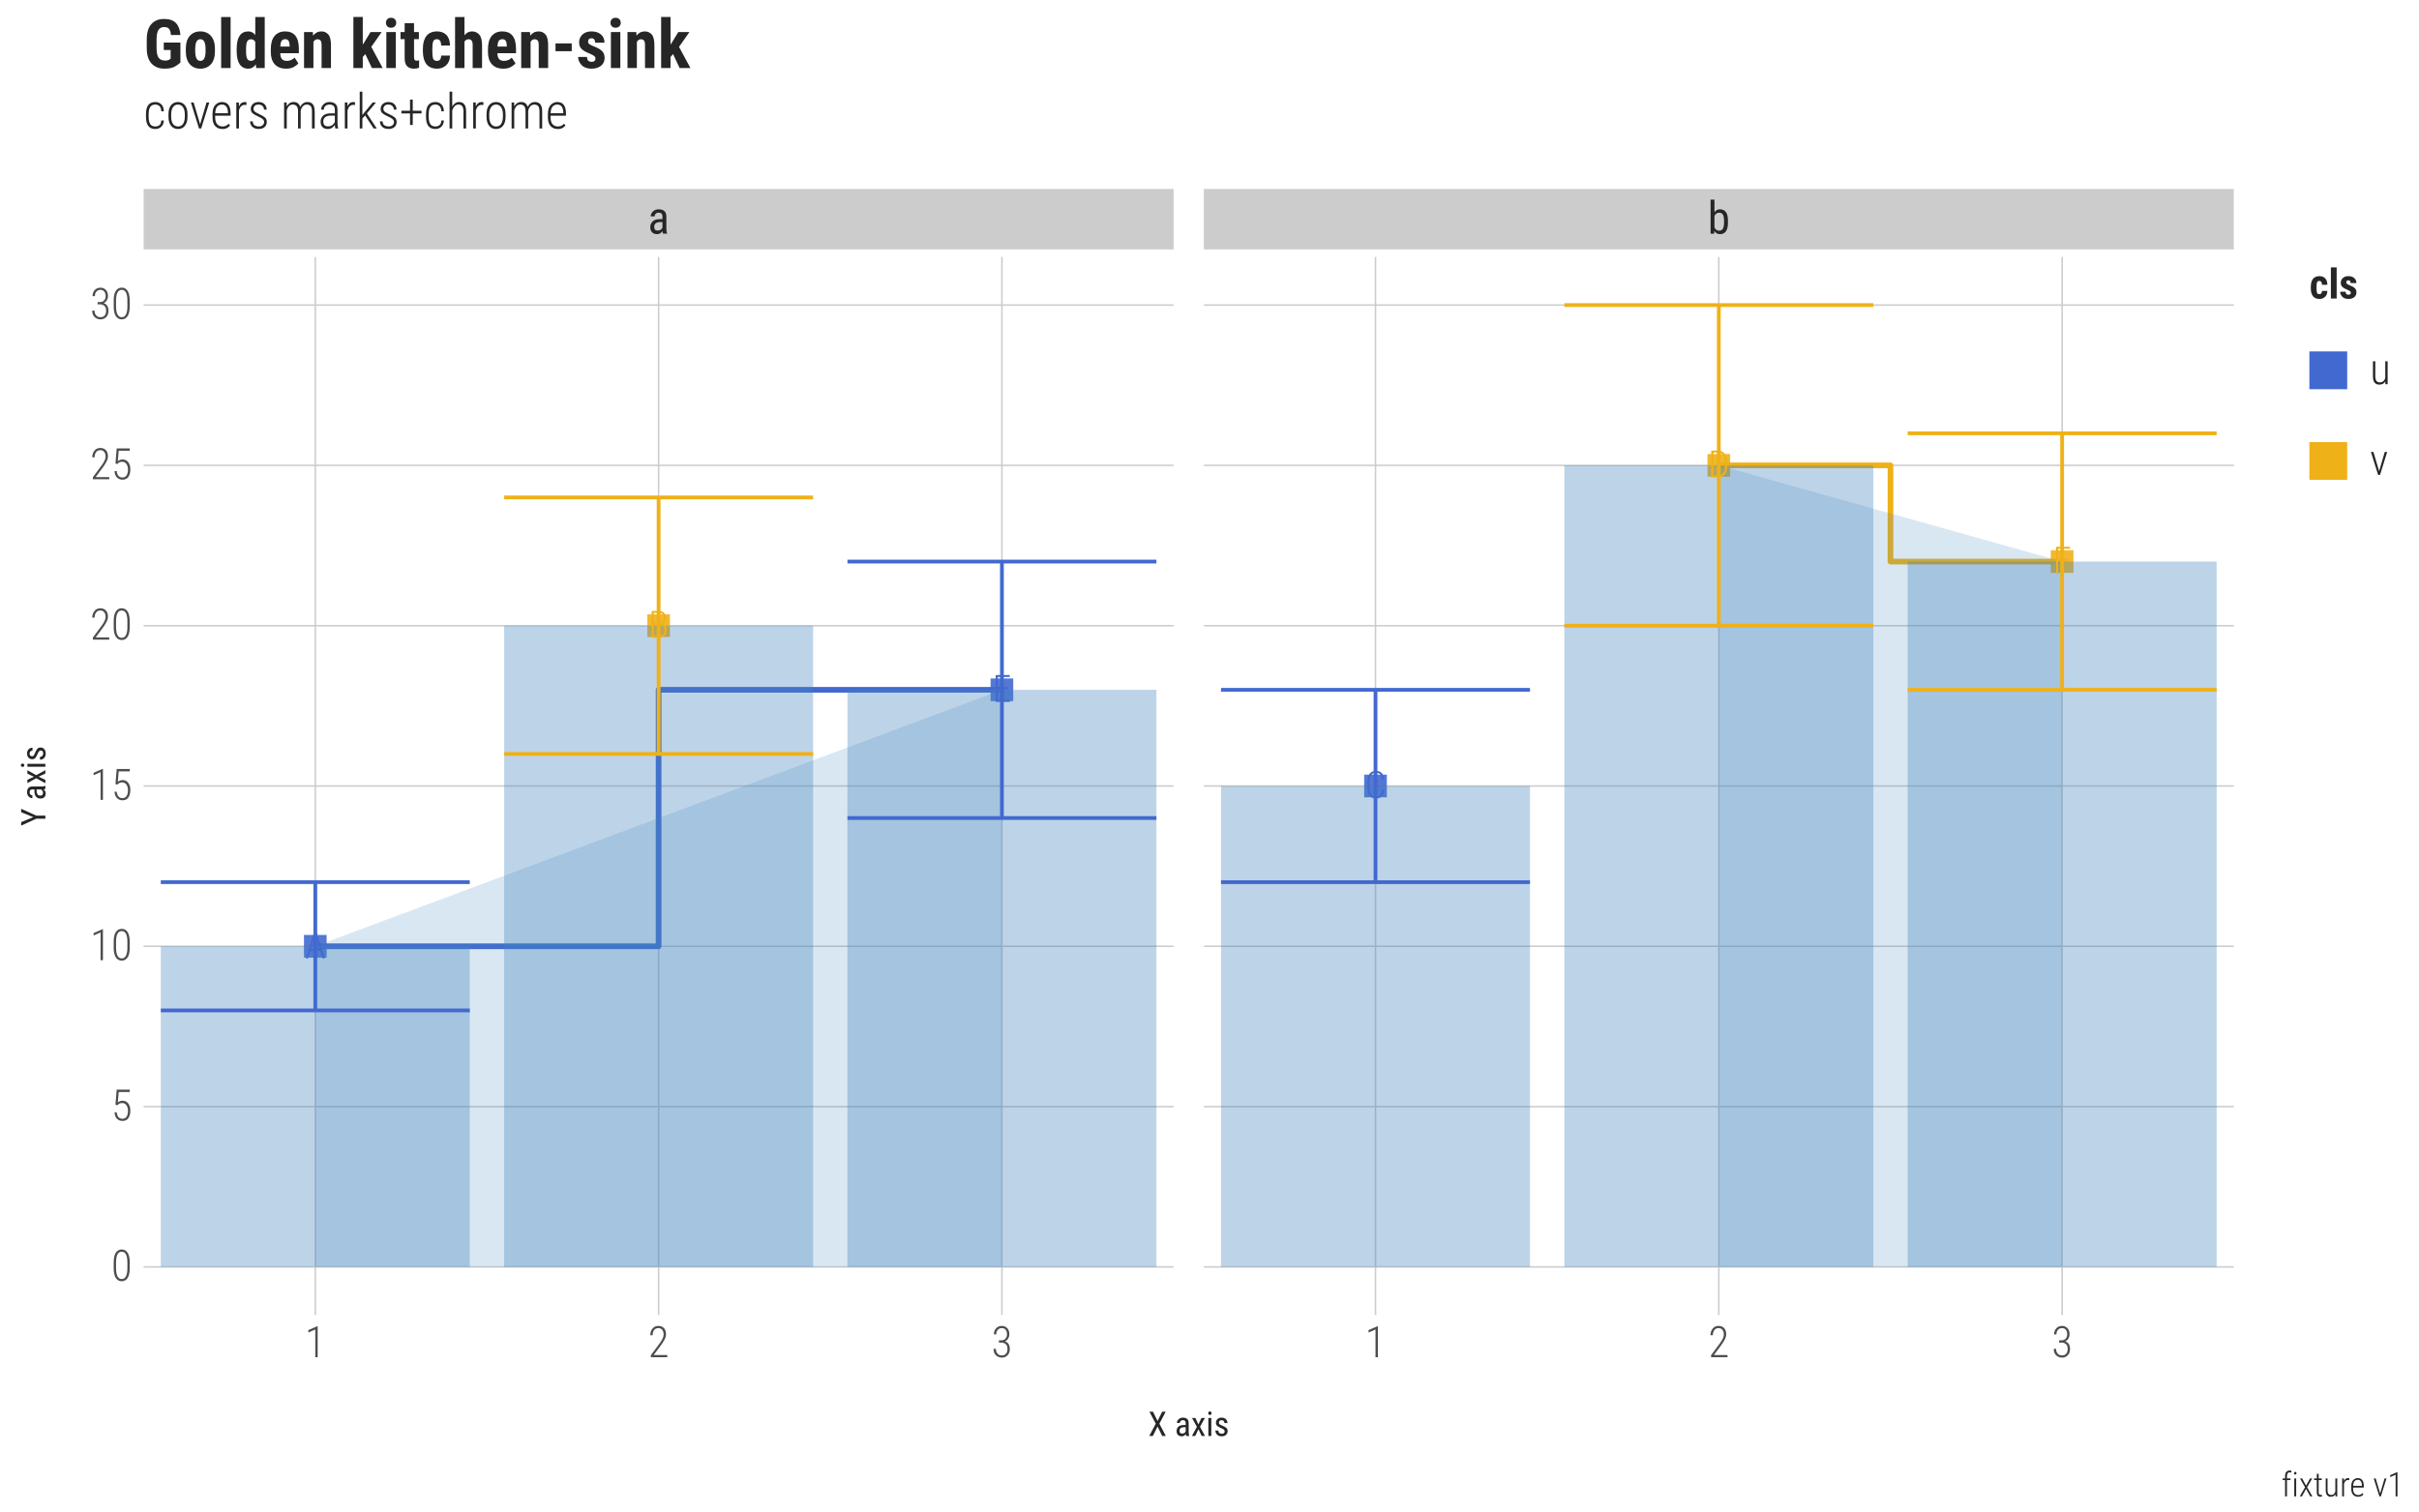
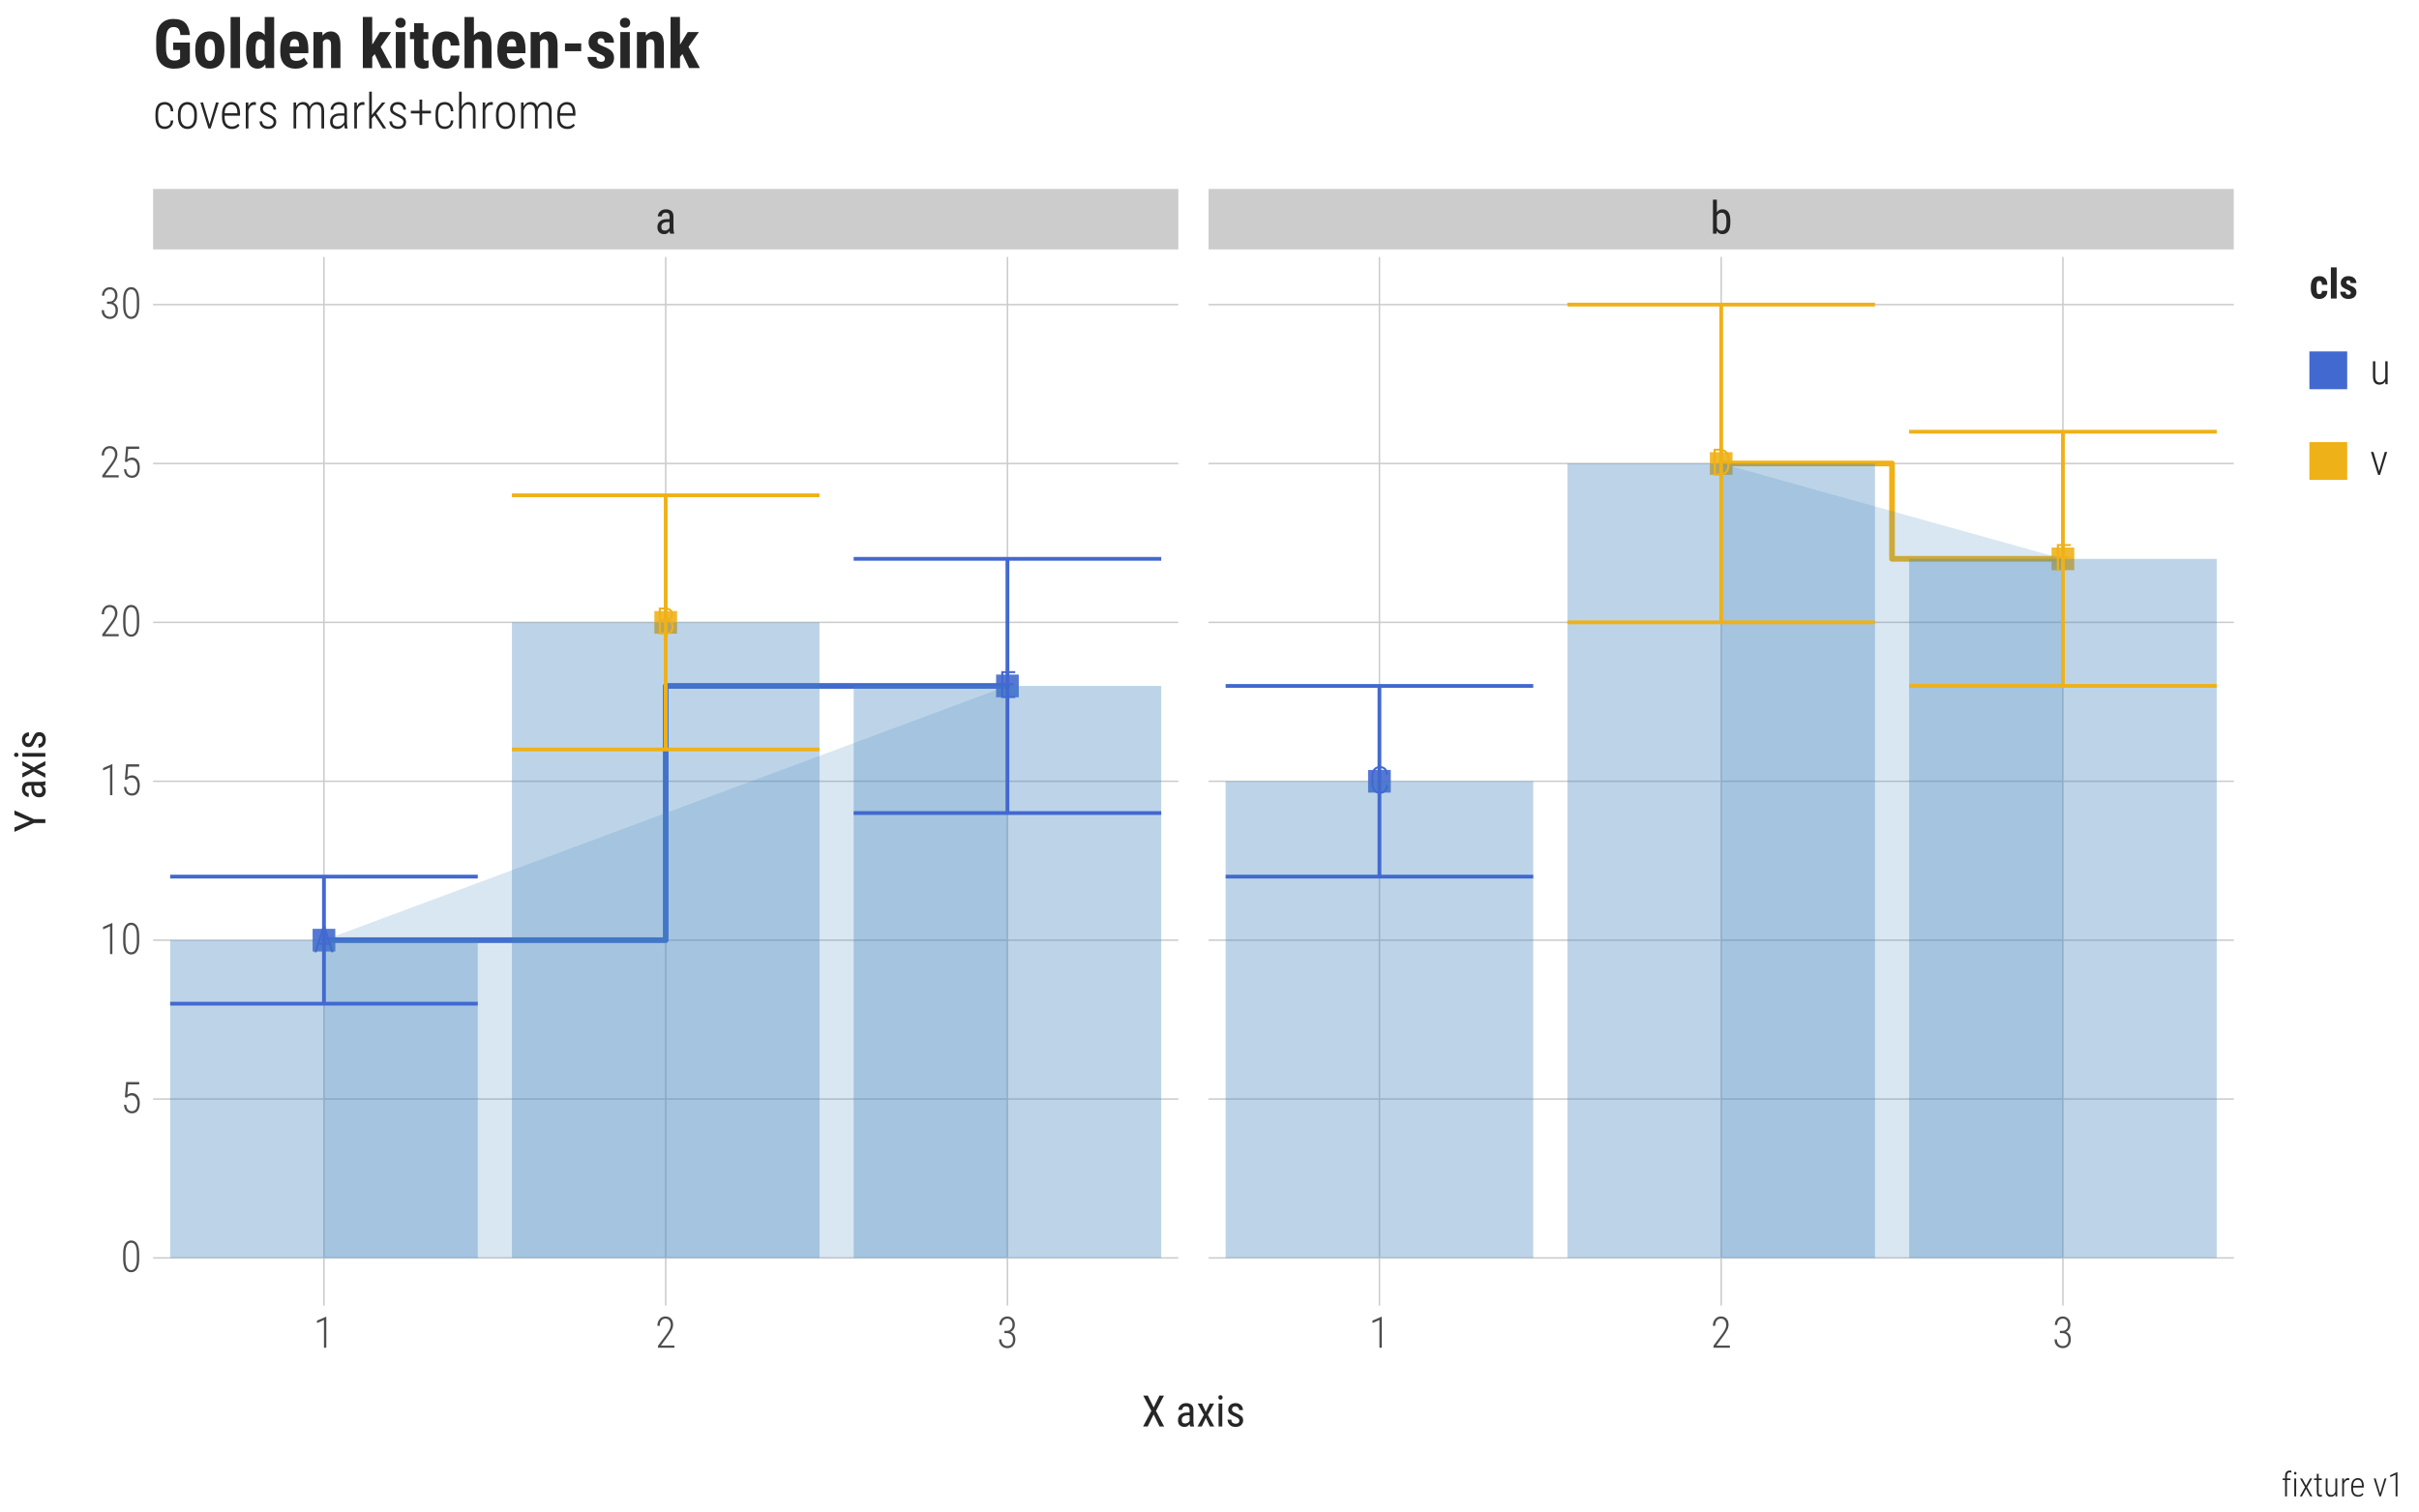
<svg xmlns="http://www.w3.org/2000/svg" width="640" height="400" viewBox="0 0 640 400" role="img" aria-label="Golden kitchen-sink" class="gg-plot" font-family="&quot;Roboto Condensed&quot;, &quot;Arial Narrow&quot;, Arial, sans-serif" font-size="11.5" font-weight="300" text-rendering="optimizeLegibility" shape-rendering="geometricPrecision">
  <rect class="gg-paper" width="640" height="400" fill="var(--gg-paper, #ffffff)" />
-   <text class="gg-title" x="38" y="18" font-size="18" font-weight="700" fill="var(--gg-ink, #262626)">Golden kitchen-sink</text>
-   <text class="gg-subtitle" x="38" y="34" font-size="13" font-weight="300" fill="var(--gg-ink, #262626)">covers marks+chrome</text>
+   <text class="gg-title" x="40.5" y="18" font-size="18" font-weight="700" fill="var(--gg-ink, #262626)">Golden kitchen-sink</text>
+   <text class="gg-subtitle" x="40.5" y="34" font-size="13" font-weight="300" fill="var(--gg-ink, #262626)">covers marks+chrome</text>
  <defs>
    <clipPath id="gg-clip-0">
-       <rect width="272.5" height="280" />
+       <rect width="271.25" height="277.5" />
    </clipPath>
    <clipPath id="gg-clip-1">
-       <rect width="272.5" height="280" />
+       <rect width="271.25" height="277.5" />
    </clipPath>
  </defs>
-   <g class="gg-panel" data-panel="0" transform="translate(38,68)">
-     <rect class="gg-panel-background" width="272.5" height="280" fill="var(--gg-panel, #ffffff)" />
+   <g class="gg-panel" data-panel="0" transform="translate(40.5,68)">
+     <rect class="gg-panel-background" width="271.25" height="277.5" fill="var(--gg-panel, #ffffff)" />
    <g class="gg-grid" stroke="var(--gg-grid, #cccccc)" stroke-width="0.4" vector-effect="non-scaling-stroke">
-       <line x1="45.42" y1="0" x2="45.42" y2="280" />
-       <line x1="136.25" y1="0" x2="136.25" y2="280" />
-       <line x1="227.08" y1="0" x2="227.08" y2="280" />
-       <line x1="0" y1="267.27" x2="272.5" y2="267.27" />
-       <line x1="0" y1="224.85" x2="272.5" y2="224.85" />
-       <line x1="0" y1="182.42" x2="272.5" y2="182.42" />
-       <line x1="0" y1="140" x2="272.5" y2="140" />
-       <line x1="0" y1="97.58" x2="272.5" y2="97.58" />
-       <line x1="0" y1="55.15" x2="272.5" y2="55.15" />
-       <line x1="0" y1="12.73" x2="272.5" y2="12.73" />
+       <line x1="45.21" y1="0" x2="45.21" y2="277.5" />
+       <line x1="135.63" y1="0" x2="135.63" y2="277.5" />
+       <line x1="226.04" y1="0" x2="226.04" y2="277.5" />
+       <line x1="0" y1="264.89" x2="271.25" y2="264.89" />
+       <line x1="0" y1="222.84" x2="271.25" y2="222.84" />
+       <line x1="0" y1="180.8" x2="271.25" y2="180.8" />
+       <line x1="0" y1="138.75" x2="271.25" y2="138.75" />
+       <line x1="0" y1="96.7" x2="271.25" y2="96.7" />
+       <line x1="0" y1="54.66" x2="271.25" y2="54.66" />
+       <line x1="0" y1="12.61" x2="271.25" y2="12.61" />
    </g>
    <g class="gg-marks" clip-path="url(#gg-clip-0)">
      <g class="gg-batch gg-points" data-layer="0" opacity="0.9">
-         <rect class="gg-shape-square" x="42.42" y="179.42" width="6" height="6" fill="#4269d0" />
-         <rect class="gg-shape-square" x="133.25" y="94.58" width="6" height="6" fill="#efb118" />
-         <rect class="gg-shape-square" x="224.08" y="111.55" width="6" height="6" fill="#4269d0" />
+         <rect class="gg-shape-square" x="42.21" y="177.8" width="6" height="6" fill="#4269d0" />
+         <rect class="gg-shape-square" x="132.63" y="93.7" width="6" height="6" fill="#efb118" />
+         <rect class="gg-shape-square" x="223.04" y="110.52" width="6" height="6" fill="#4269d0" />
      </g>
      <g class="gg-batch gg-paths" data-layer="1">
-         <path d="M45.42 182.42L136.25 182.42L136.25 114.55L227.08 114.55" fill="none" stroke="#4269d0" stroke-width="1.5" stroke-linejoin="round" stroke-linecap="round" />
-         <path d="M136.25 97.58" fill="none" stroke="#efb118" stroke-width="1.5" stroke-linejoin="round" stroke-linecap="round" />
+         <path d="M45.21 180.8L135.63 180.8L135.63 113.52L226.04 113.52" fill="none" stroke="#4269d0" stroke-width="1.5" stroke-linejoin="round" stroke-linecap="round" />
+         <path d="M135.63 96.7" fill="none" stroke="#efb118" stroke-width="1.5" stroke-linejoin="round" stroke-linecap="round" />
      </g>
      <g class="gg-batch gg-areas" data-layer="2">
-         <path d="M45.42 182.42L227.08 114.55L227.08 267.27L45.42 267.27Z" fill="var(--gg-accent, #4385be)" stroke="none" opacity="0.2" />
-         <path d="M136.25 97.58L136.25 267.27Z" fill="var(--gg-accent, #4385be)" stroke="none" opacity="0.2" />
+         <path d="M45.21 180.8L226.04 113.52L226.04 264.89L45.21 264.89Z" fill="var(--gg-accent, #4385be)" stroke="none" opacity="0.2" />
+         <path d="M135.63 96.7L135.63 264.89Z" fill="var(--gg-accent, #4385be)" stroke="none" opacity="0.2" />
      </g>
      <g class="gg-batch gg-rects" data-layer="3" opacity="0.35">
-         <rect x="4.54" y="182.42" width="81.75" height="84.85" fill="var(--gg-accent, #4385be)" />
-         <rect x="95.38" y="97.58" width="81.75" height="169.7" fill="var(--gg-accent, #4385be)" />
-         <rect x="186.21" y="114.55" width="81.75" height="152.73" fill="var(--gg-accent, #4385be)" />
+         <rect x="4.52" y="180.8" width="81.38" height="84.09" fill="var(--gg-accent, #4385be)" />
+         <rect x="94.94" y="96.7" width="81.38" height="168.18" fill="var(--gg-accent, #4385be)" />
+         <rect x="185.35" y="113.52" width="81.38" height="151.36" fill="var(--gg-accent, #4385be)" />
      </g>
      <g class="gg-batch gg-segments" data-layer="4">
-         <line x1="45.42" y1="199.39" x2="45.42" y2="165.45" stroke="#4269d0" stroke-width="1" />
-         <line x1="4.54" y1="199.39" x2="86.29" y2="199.39" stroke="#4269d0" stroke-width="1" />
-         <line x1="4.54" y1="165.45" x2="86.29" y2="165.45" stroke="#4269d0" stroke-width="1" />
-         <line x1="136.25" y1="131.52" x2="136.25" y2="63.64" stroke="#efb118" stroke-width="1" />
-         <line x1="95.38" y1="131.52" x2="177.13" y2="131.52" stroke="#efb118" stroke-width="1" />
-         <line x1="95.38" y1="63.64" x2="177.13" y2="63.64" stroke="#efb118" stroke-width="1" />
-         <line x1="227.08" y1="148.48" x2="227.08" y2="80.61" stroke="#4269d0" stroke-width="1" />
-         <line x1="186.21" y1="148.48" x2="267.96" y2="148.48" stroke="#4269d0" stroke-width="1" />
-         <line x1="186.21" y1="80.61" x2="267.96" y2="80.61" stroke="#4269d0" stroke-width="1" />
+         <line x1="45.21" y1="197.61" x2="45.21" y2="163.98" stroke="#4269d0" stroke-width="1" />
+         <line x1="4.52" y1="197.61" x2="85.9" y2="197.61" stroke="#4269d0" stroke-width="1" />
+         <line x1="4.52" y1="163.98" x2="85.9" y2="163.98" stroke="#4269d0" stroke-width="1" />
+         <line x1="135.63" y1="130.34" x2="135.63" y2="63.07" stroke="#efb118" stroke-width="1" />
+         <line x1="94.94" y1="130.34" x2="176.31" y2="130.34" stroke="#efb118" stroke-width="1" />
+         <line x1="94.94" y1="63.07" x2="176.31" y2="63.07" stroke="#efb118" stroke-width="1" />
+         <line x1="226.04" y1="147.16" x2="226.04" y2="79.89" stroke="#4269d0" stroke-width="1" />
+         <line x1="185.35" y1="147.16" x2="266.73" y2="147.16" stroke="#4269d0" stroke-width="1" />
+         <line x1="185.35" y1="79.89" x2="266.73" y2="79.89" stroke="#4269d0" stroke-width="1" />
      </g>
      <g class="gg-batch gg-glyphs" data-layer="5" font-size="10" text-anchor="middle">
-         <text x="45.42" y="182.42" dy="0.32em" fill="#4269d0">A</text>
-         <text x="136.25" y="97.58" dy="0.32em" fill="#efb118">B</text>
-         <text x="227.08" y="114.55" dy="0.32em" fill="#4269d0">E</text>
+         <text x="45.21" y="180.8" dy="0.32em" fill="#4269d0">A</text>
+         <text x="135.63" y="96.7" dy="0.32em" fill="#efb118">B</text>
+         <text x="226.04" y="113.52" dy="0.32em" fill="#4269d0">E</text>
      </g>
    </g>
  </g>
-   <g class="gg-strip" transform="translate(38,50)">
-     <rect width="272.5" height="16" fill="var(--gg-grid, #cccccc)" />
-     <text x="136.25" y="8" dy="0.32em" text-anchor="middle" fill="var(--gg-ink, #262626)" font-size="12" font-weight="400">a</text>
+   <g class="gg-strip" transform="translate(40.5,50)">
+     <rect width="271.25" height="16" fill="var(--gg-grid, #cccccc)" />
+     <text x="135.63" y="8" dy="0.32em" text-anchor="middle" fill="var(--gg-ink, #262626)" font-size="12" font-weight="400">a</text>
  </g>
-   <g class="gg-axis gg-axis-x" transform="translate(38,348)">
-     <g class="gg-tick" transform="translate(45.42,0)">
+   <g class="gg-axis gg-axis-x" transform="translate(40.5,345.5)">
+     <g class="gg-tick" transform="translate(45.21,0)">
      <text y="3" dy="0.71em" text-anchor="middle" fill="var(--gg-axisText, #4d4d4d)" font-size="11.5" font-weight="300">1</text>
    </g>
-     <g class="gg-tick" transform="translate(136.25,0)">
+     <g class="gg-tick" transform="translate(135.63,0)">
      <text y="3" dy="0.71em" text-anchor="middle" fill="var(--gg-axisText, #4d4d4d)" font-size="11.5" font-weight="300">2</text>
    </g>
-     <g class="gg-tick" transform="translate(227.08,0)">
+     <g class="gg-tick" transform="translate(226.04,0)">
      <text y="3" dy="0.71em" text-anchor="middle" fill="var(--gg-axisText, #4d4d4d)" font-size="11.5" font-weight="300">3</text>
    </g>
  </g>
-   <g class="gg-axis gg-axis-y" transform="translate(38,68)">
-     <g class="gg-tick" transform="translate(0,267.27)">
+   <g class="gg-axis gg-axis-y" transform="translate(40.5,68)">
+     <g class="gg-tick" transform="translate(0,264.89)">
      <text x="-3" dy="0.32em" text-anchor="end" fill="var(--gg-axisText, #4d4d4d)" font-size="11.5" font-weight="300">0</text>
    </g>
-     <g class="gg-tick" transform="translate(0,224.85)">
+     <g class="gg-tick" transform="translate(0,222.84)">
      <text x="-3" dy="0.32em" text-anchor="end" fill="var(--gg-axisText, #4d4d4d)" font-size="11.5" font-weight="300">5</text>
    </g>
-     <g class="gg-tick" transform="translate(0,182.42)">
+     <g class="gg-tick" transform="translate(0,180.8)">
      <text x="-3" dy="0.32em" text-anchor="end" fill="var(--gg-axisText, #4d4d4d)" font-size="11.5" font-weight="300">10</text>
    </g>
-     <g class="gg-tick" transform="translate(0,140)">
+     <g class="gg-tick" transform="translate(0,138.75)">
      <text x="-3" dy="0.32em" text-anchor="end" fill="var(--gg-axisText, #4d4d4d)" font-size="11.5" font-weight="300">15</text>
    </g>
-     <g class="gg-tick" transform="translate(0,97.58)">
+     <g class="gg-tick" transform="translate(0,96.7)">
      <text x="-3" dy="0.32em" text-anchor="end" fill="var(--gg-axisText, #4d4d4d)" font-size="11.5" font-weight="300">20</text>
    </g>
-     <g class="gg-tick" transform="translate(0,55.15)">
+     <g class="gg-tick" transform="translate(0,54.66)">
      <text x="-3" dy="0.32em" text-anchor="end" fill="var(--gg-axisText, #4d4d4d)" font-size="11.5" font-weight="300">25</text>
    </g>
-     <g class="gg-tick" transform="translate(0,12.73)">
+     <g class="gg-tick" transform="translate(0,12.61)">
      <text x="-3" dy="0.32em" text-anchor="end" fill="var(--gg-axisText, #4d4d4d)" font-size="11.5" font-weight="300">30</text>
    </g>
  </g>
-   <g class="gg-panel" data-panel="1" transform="translate(318.5,68)">
-     <rect class="gg-panel-background" width="272.5" height="280" fill="var(--gg-panel, #ffffff)" />
+   <g class="gg-panel" data-panel="1" transform="translate(319.75,68)">
+     <rect class="gg-panel-background" width="271.25" height="277.5" fill="var(--gg-panel, #ffffff)" />
    <g class="gg-grid" stroke="var(--gg-grid, #cccccc)" stroke-width="0.4" vector-effect="non-scaling-stroke">
-       <line x1="45.42" y1="0" x2="45.42" y2="280" />
-       <line x1="136.25" y1="0" x2="136.25" y2="280" />
-       <line x1="227.08" y1="0" x2="227.08" y2="280" />
-       <line x1="0" y1="267.27" x2="272.5" y2="267.27" />
-       <line x1="0" y1="224.85" x2="272.5" y2="224.85" />
-       <line x1="0" y1="182.42" x2="272.5" y2="182.42" />
-       <line x1="0" y1="140" x2="272.5" y2="140" />
-       <line x1="0" y1="97.58" x2="272.5" y2="97.58" />
-       <line x1="0" y1="55.15" x2="272.5" y2="55.15" />
-       <line x1="0" y1="12.73" x2="272.5" y2="12.73" />
+       <line x1="45.21" y1="0" x2="45.21" y2="277.5" />
+       <line x1="135.63" y1="0" x2="135.63" y2="277.5" />
+       <line x1="226.04" y1="0" x2="226.04" y2="277.5" />
+       <line x1="0" y1="264.89" x2="271.25" y2="264.89" />
+       <line x1="0" y1="222.84" x2="271.25" y2="222.84" />
+       <line x1="0" y1="180.8" x2="271.25" y2="180.8" />
+       <line x1="0" y1="138.75" x2="271.25" y2="138.75" />
+       <line x1="0" y1="96.7" x2="271.25" y2="96.7" />
+       <line x1="0" y1="54.66" x2="271.25" y2="54.66" />
+       <line x1="0" y1="12.61" x2="271.25" y2="12.61" />
    </g>
    <g class="gg-marks" clip-path="url(#gg-clip-1)">
      <g class="gg-batch gg-points" data-layer="0" opacity="0.9">
-         <rect class="gg-shape-square" x="42.42" y="137" width="6" height="6" fill="#4269d0" />
-         <rect class="gg-shape-square" x="133.25" y="52.15" width="6" height="6" fill="#efb118" />
-         <rect class="gg-shape-square" x="224.08" y="77.61" width="6" height="6" fill="#efb118" />
+         <rect class="gg-shape-square" x="42.21" y="135.75" width="6" height="6" fill="#4269d0" />
+         <rect class="gg-shape-square" x="132.63" y="51.66" width="6" height="6" fill="#efb118" />
+         <rect class="gg-shape-square" x="223.04" y="76.89" width="6" height="6" fill="#efb118" />
      </g>
      <g class="gg-batch gg-paths" data-layer="1">
-         <path d="M45.42 140" fill="none" stroke="#4269d0" stroke-width="1.5" stroke-linejoin="round" stroke-linecap="round" />
-         <path d="M136.25 55.15L181.67 55.15L181.67 80.61L227.08 80.61" fill="none" stroke="#efb118" stroke-width="1.5" stroke-linejoin="round" stroke-linecap="round" />
+         <path d="M45.21 138.75" fill="none" stroke="#4269d0" stroke-width="1.5" stroke-linejoin="round" stroke-linecap="round" />
+         <path d="M135.63 54.66L180.83 54.66L180.83 79.89L226.04 79.89" fill="none" stroke="#efb118" stroke-width="1.5" stroke-linejoin="round" stroke-linecap="round" />
      </g>
      <g class="gg-batch gg-areas" data-layer="2">
-         <path d="M45.42 140L45.42 267.27Z" fill="var(--gg-accent, #4385be)" stroke="none" opacity="0.2" />
-         <path d="M136.25 55.15L227.08 80.61L227.08 267.27L136.25 267.27Z" fill="var(--gg-accent, #4385be)" stroke="none" opacity="0.2" />
+         <path d="M45.21 138.75L45.21 264.89Z" fill="var(--gg-accent, #4385be)" stroke="none" opacity="0.2" />
+         <path d="M135.63 54.66L226.04 79.89L226.04 264.89L135.63 264.89Z" fill="var(--gg-accent, #4385be)" stroke="none" opacity="0.2" />
      </g>
      <g class="gg-batch gg-rects" data-layer="3" opacity="0.35">
-         <rect x="4.54" y="140" width="81.75" height="127.27" fill="var(--gg-accent, #4385be)" />
-         <rect x="95.38" y="55.15" width="81.75" height="212.12" fill="var(--gg-accent, #4385be)" />
-         <rect x="186.21" y="80.61" width="81.75" height="186.67" fill="var(--gg-accent, #4385be)" />
+         <rect x="4.52" y="138.75" width="81.38" height="126.14" fill="var(--gg-accent, #4385be)" />
+         <rect x="94.94" y="54.66" width="81.38" height="210.23" fill="var(--gg-accent, #4385be)" />
+         <rect x="185.35" y="79.89" width="81.38" height="185" fill="var(--gg-accent, #4385be)" />
      </g>
      <g class="gg-batch gg-segments" data-layer="4">
-         <line x1="45.42" y1="165.45" x2="45.42" y2="114.55" stroke="#4269d0" stroke-width="1" />
-         <line x1="4.54" y1="165.45" x2="86.29" y2="165.45" stroke="#4269d0" stroke-width="1" />
-         <line x1="4.54" y1="114.55" x2="86.29" y2="114.55" stroke="#4269d0" stroke-width="1" />
-         <line x1="136.25" y1="97.58" x2="136.25" y2="12.73" stroke="#efb118" stroke-width="1" />
-         <line x1="95.38" y1="97.58" x2="177.13" y2="97.58" stroke="#efb118" stroke-width="1" />
-         <line x1="95.38" y1="12.73" x2="177.13" y2="12.73" stroke="#efb118" stroke-width="1" />
-         <line x1="227.08" y1="114.55" x2="227.08" y2="46.67" stroke="#efb118" stroke-width="1" />
-         <line x1="186.21" y1="114.55" x2="267.96" y2="114.55" stroke="#efb118" stroke-width="1" />
-         <line x1="186.21" y1="46.67" x2="267.96" y2="46.67" stroke="#efb118" stroke-width="1" />
+         <line x1="45.21" y1="163.98" x2="45.21" y2="113.52" stroke="#4269d0" stroke-width="1" />
+         <line x1="4.52" y1="163.98" x2="85.9" y2="163.98" stroke="#4269d0" stroke-width="1" />
+         <line x1="4.52" y1="113.52" x2="85.9" y2="113.52" stroke="#4269d0" stroke-width="1" />
+         <line x1="135.63" y1="96.7" x2="135.63" y2="12.61" stroke="#efb118" stroke-width="1" />
+         <line x1="94.94" y1="96.7" x2="176.31" y2="96.7" stroke="#efb118" stroke-width="1" />
+         <line x1="94.94" y1="12.61" x2="176.31" y2="12.61" stroke="#efb118" stroke-width="1" />
+         <line x1="226.04" y1="113.52" x2="226.04" y2="46.25" stroke="#efb118" stroke-width="1" />
+         <line x1="185.35" y1="113.52" x2="266.73" y2="113.52" stroke="#efb118" stroke-width="1" />
+         <line x1="185.35" y1="46.25" x2="266.73" y2="46.25" stroke="#efb118" stroke-width="1" />
      </g>
      <g class="gg-batch gg-glyphs" data-layer="5" font-size="10" text-anchor="middle">
-         <text x="45.42" y="140" dy="0.32em" fill="#4269d0">C</text>
-         <text x="136.25" y="55.15" dy="0.32em" fill="#efb118">D</text>
-         <text x="227.08" y="80.61" dy="0.32em" fill="#efb118">F</text>
+         <text x="45.21" y="138.75" dy="0.32em" fill="#4269d0">C</text>
+         <text x="135.63" y="54.66" dy="0.32em" fill="#efb118">D</text>
+         <text x="226.04" y="79.89" dy="0.32em" fill="#efb118">F</text>
      </g>
    </g>
  </g>
-   <g class="gg-strip" transform="translate(318.5,50)">
-     <rect width="272.5" height="16" fill="var(--gg-grid, #cccccc)" />
-     <text x="136.25" y="8" dy="0.32em" text-anchor="middle" fill="var(--gg-ink, #262626)" font-size="12" font-weight="400">b</text>
+   <g class="gg-strip" transform="translate(319.75,50)">
+     <rect width="271.25" height="16" fill="var(--gg-grid, #cccccc)" />
+     <text x="135.63" y="8" dy="0.32em" text-anchor="middle" fill="var(--gg-ink, #262626)" font-size="12" font-weight="400">b</text>
  </g>
-   <g class="gg-axis gg-axis-x" transform="translate(318.5,348)">
-     <g class="gg-tick" transform="translate(45.42,0)">
+   <g class="gg-axis gg-axis-x" transform="translate(319.75,345.5)">
+     <g class="gg-tick" transform="translate(45.21,0)">
      <text y="3" dy="0.71em" text-anchor="middle" fill="var(--gg-axisText, #4d4d4d)" font-size="11.5" font-weight="300">1</text>
    </g>
-     <g class="gg-tick" transform="translate(136.25,0)">
+     <g class="gg-tick" transform="translate(135.63,0)">
      <text y="3" dy="0.71em" text-anchor="middle" fill="var(--gg-axisText, #4d4d4d)" font-size="11.5" font-weight="300">2</text>
    </g>
-     <g class="gg-tick" transform="translate(227.08,0)">
+     <g class="gg-tick" transform="translate(226.04,0)">
      <text y="3" dy="0.71em" text-anchor="middle" fill="var(--gg-axisText, #4d4d4d)" font-size="11.5" font-weight="300">3</text>
    </g>
  </g>
-   <text class="gg-axis-title" x="314.5" y="380" text-anchor="middle" fill="var(--gg-ink, #262626)" font-size="9" font-weight="400">X axis</text>
-   <text class="gg-axis-title" transform="translate(12,208) rotate(-90)" text-anchor="middle" fill="var(--gg-ink, #262626)" font-size="9" font-weight="400">Y axis</text>
+   <text class="gg-axis-title" x="315.75" y="377.5" text-anchor="middle" fill="var(--gg-ink, #262626)" font-size="11.5" font-weight="400">X axis</text>
+   <text class="gg-axis-title" transform="translate(12,206.75) rotate(-90)" text-anchor="middle" fill="var(--gg-ink, #262626)" font-size="11.5" font-weight="400">Y axis</text>
  <g class="gg-legend gg-legend-color gg-legend-right gg-legend-vertical" transform="translate(607,68)">
    <text class="gg-legend-title" x="4" y="11" font-size="11" font-weight="bold" fill="var(--gg-ink, #262626)">cls</text>
    <rect class="gg-legend-swatch" x="4" y="25" width="10" height="10" fill="#4269d0" />
    <text class="gg-legend-label" x="20" y="30" dy="0.32em" font-size="11.5" fill="var(--gg-ink, #262626)">u</text>
    <rect class="gg-legend-swatch" x="4" y="49" width="10" height="10" fill="#efb118" />
    <text class="gg-legend-label" x="20" y="54" dy="0.32em" font-size="11.5" fill="var(--gg-ink, #262626)">v</text>
  </g>
  <text class="gg-caption" x="636" y="396" font-size="9" text-anchor="end" fill="var(--gg-ink, #262626)">fixture v1</text>
</svg>
